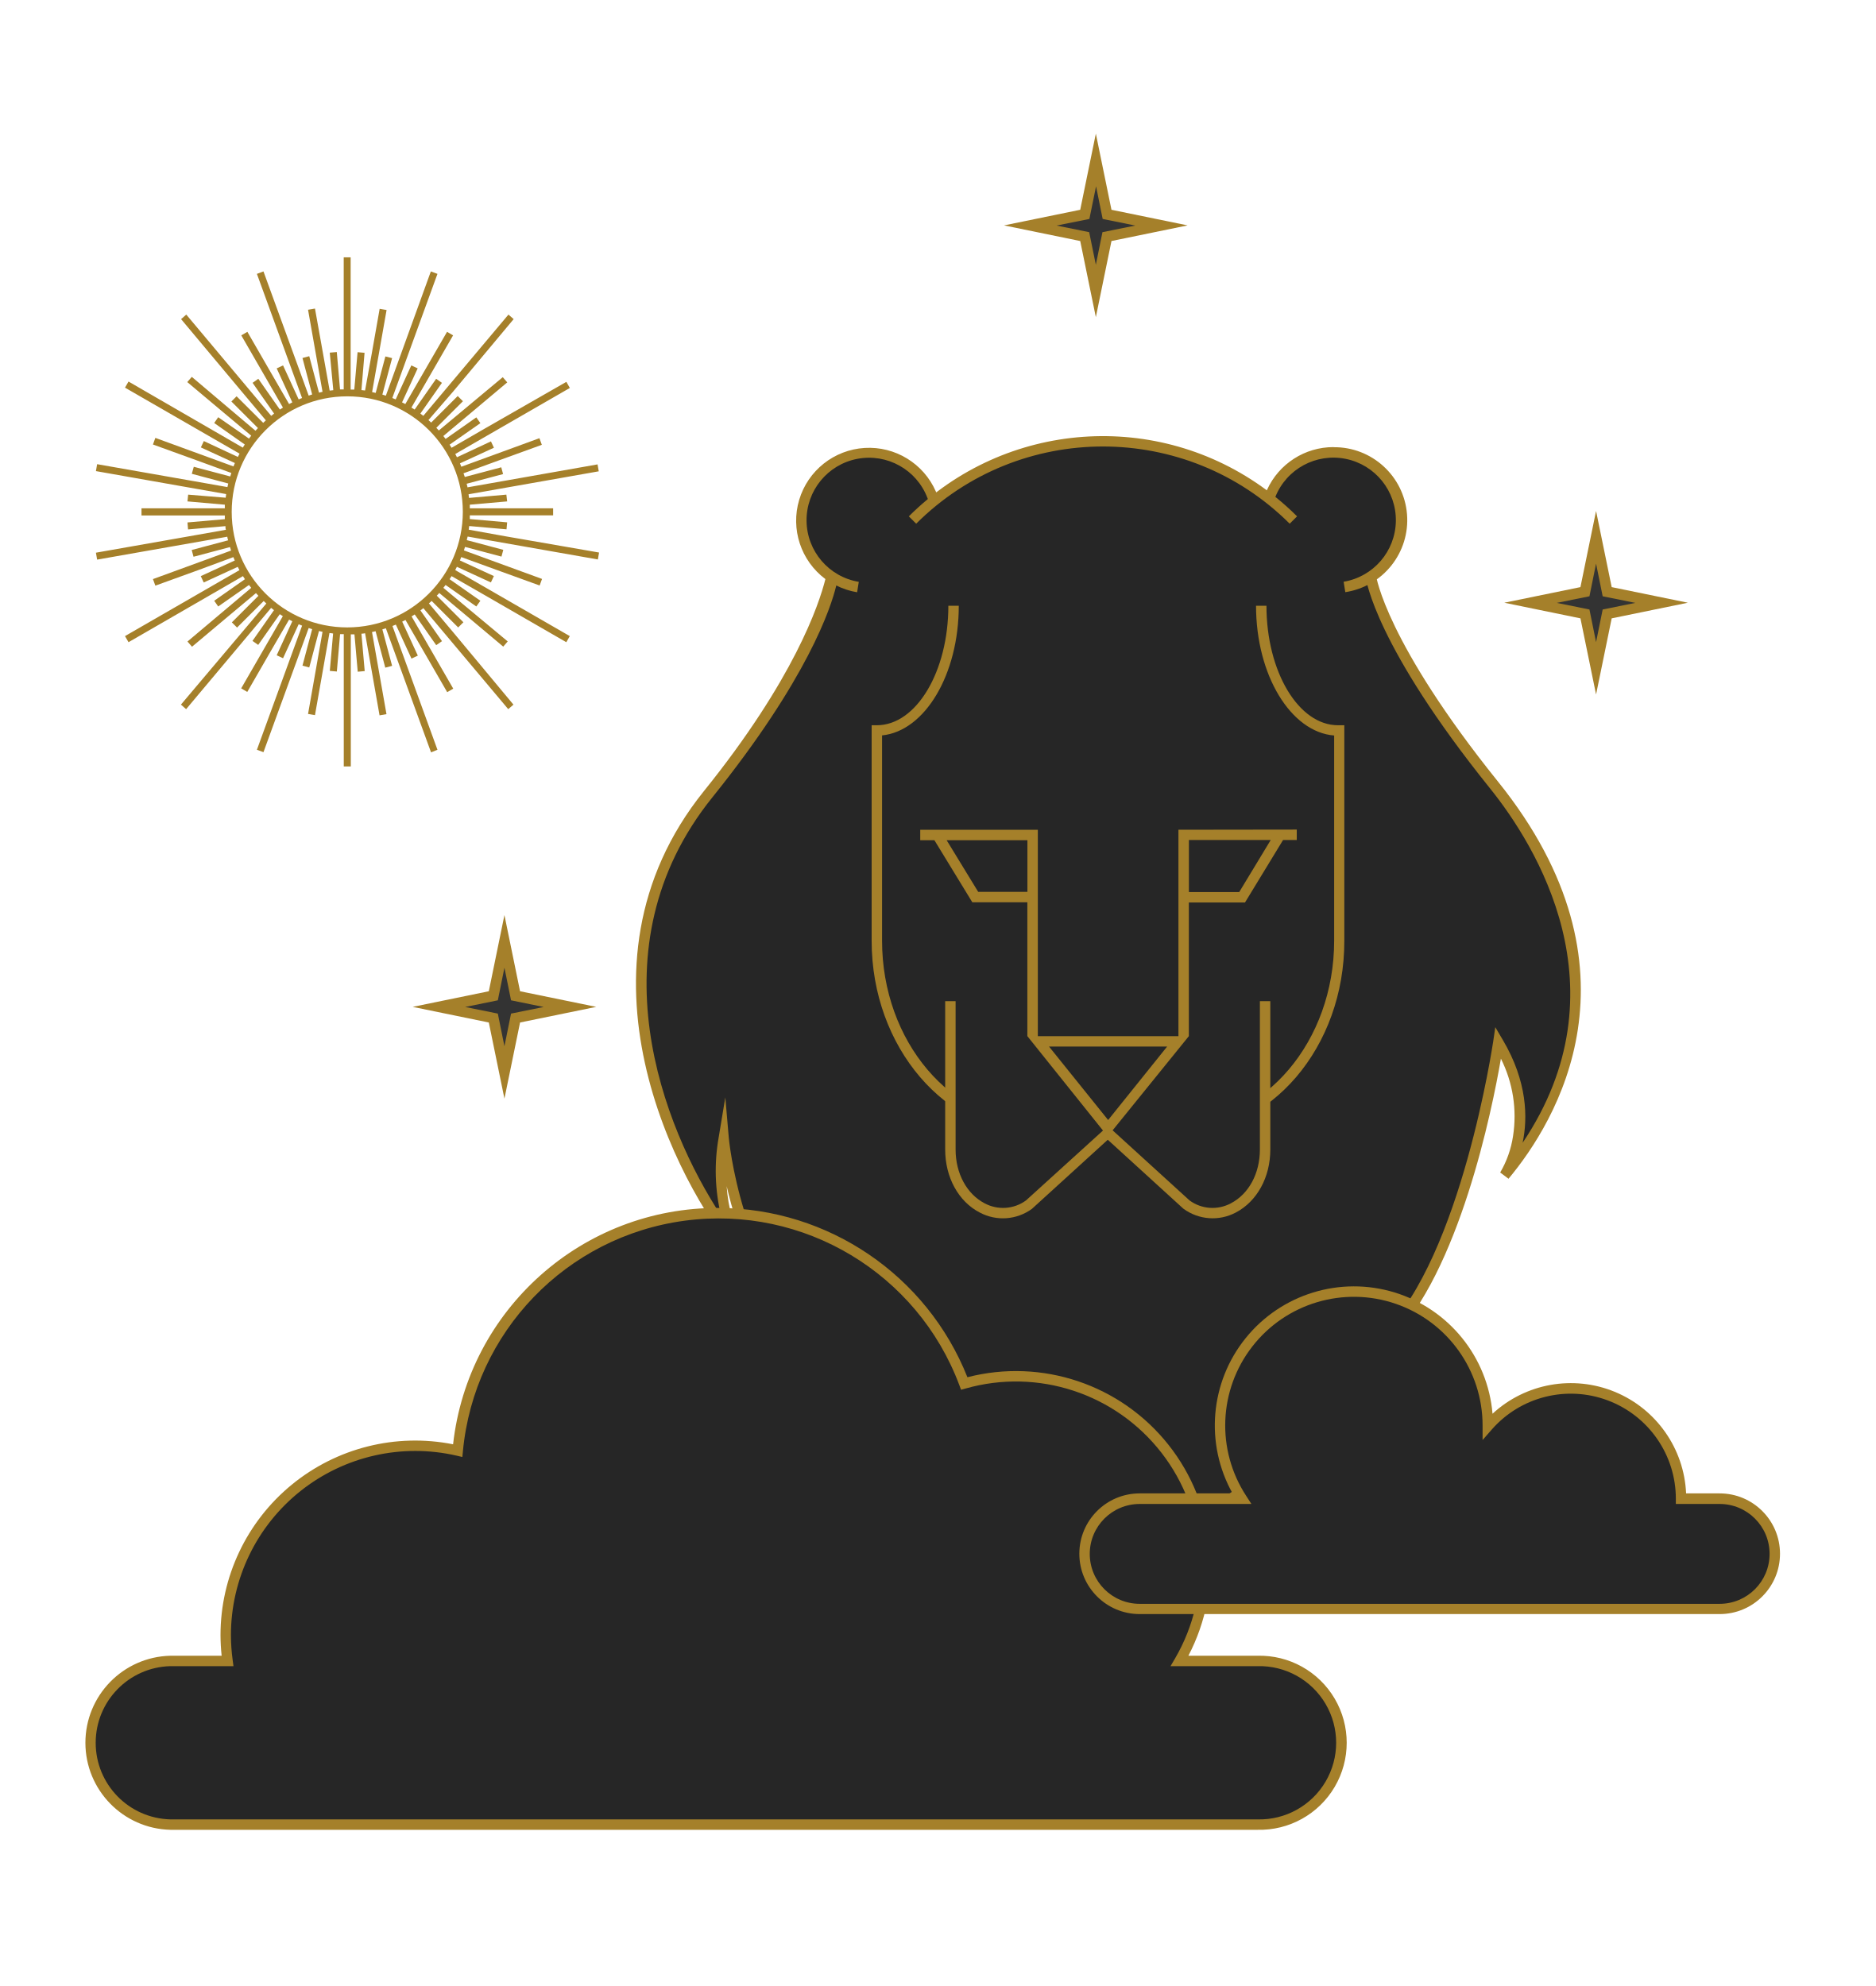
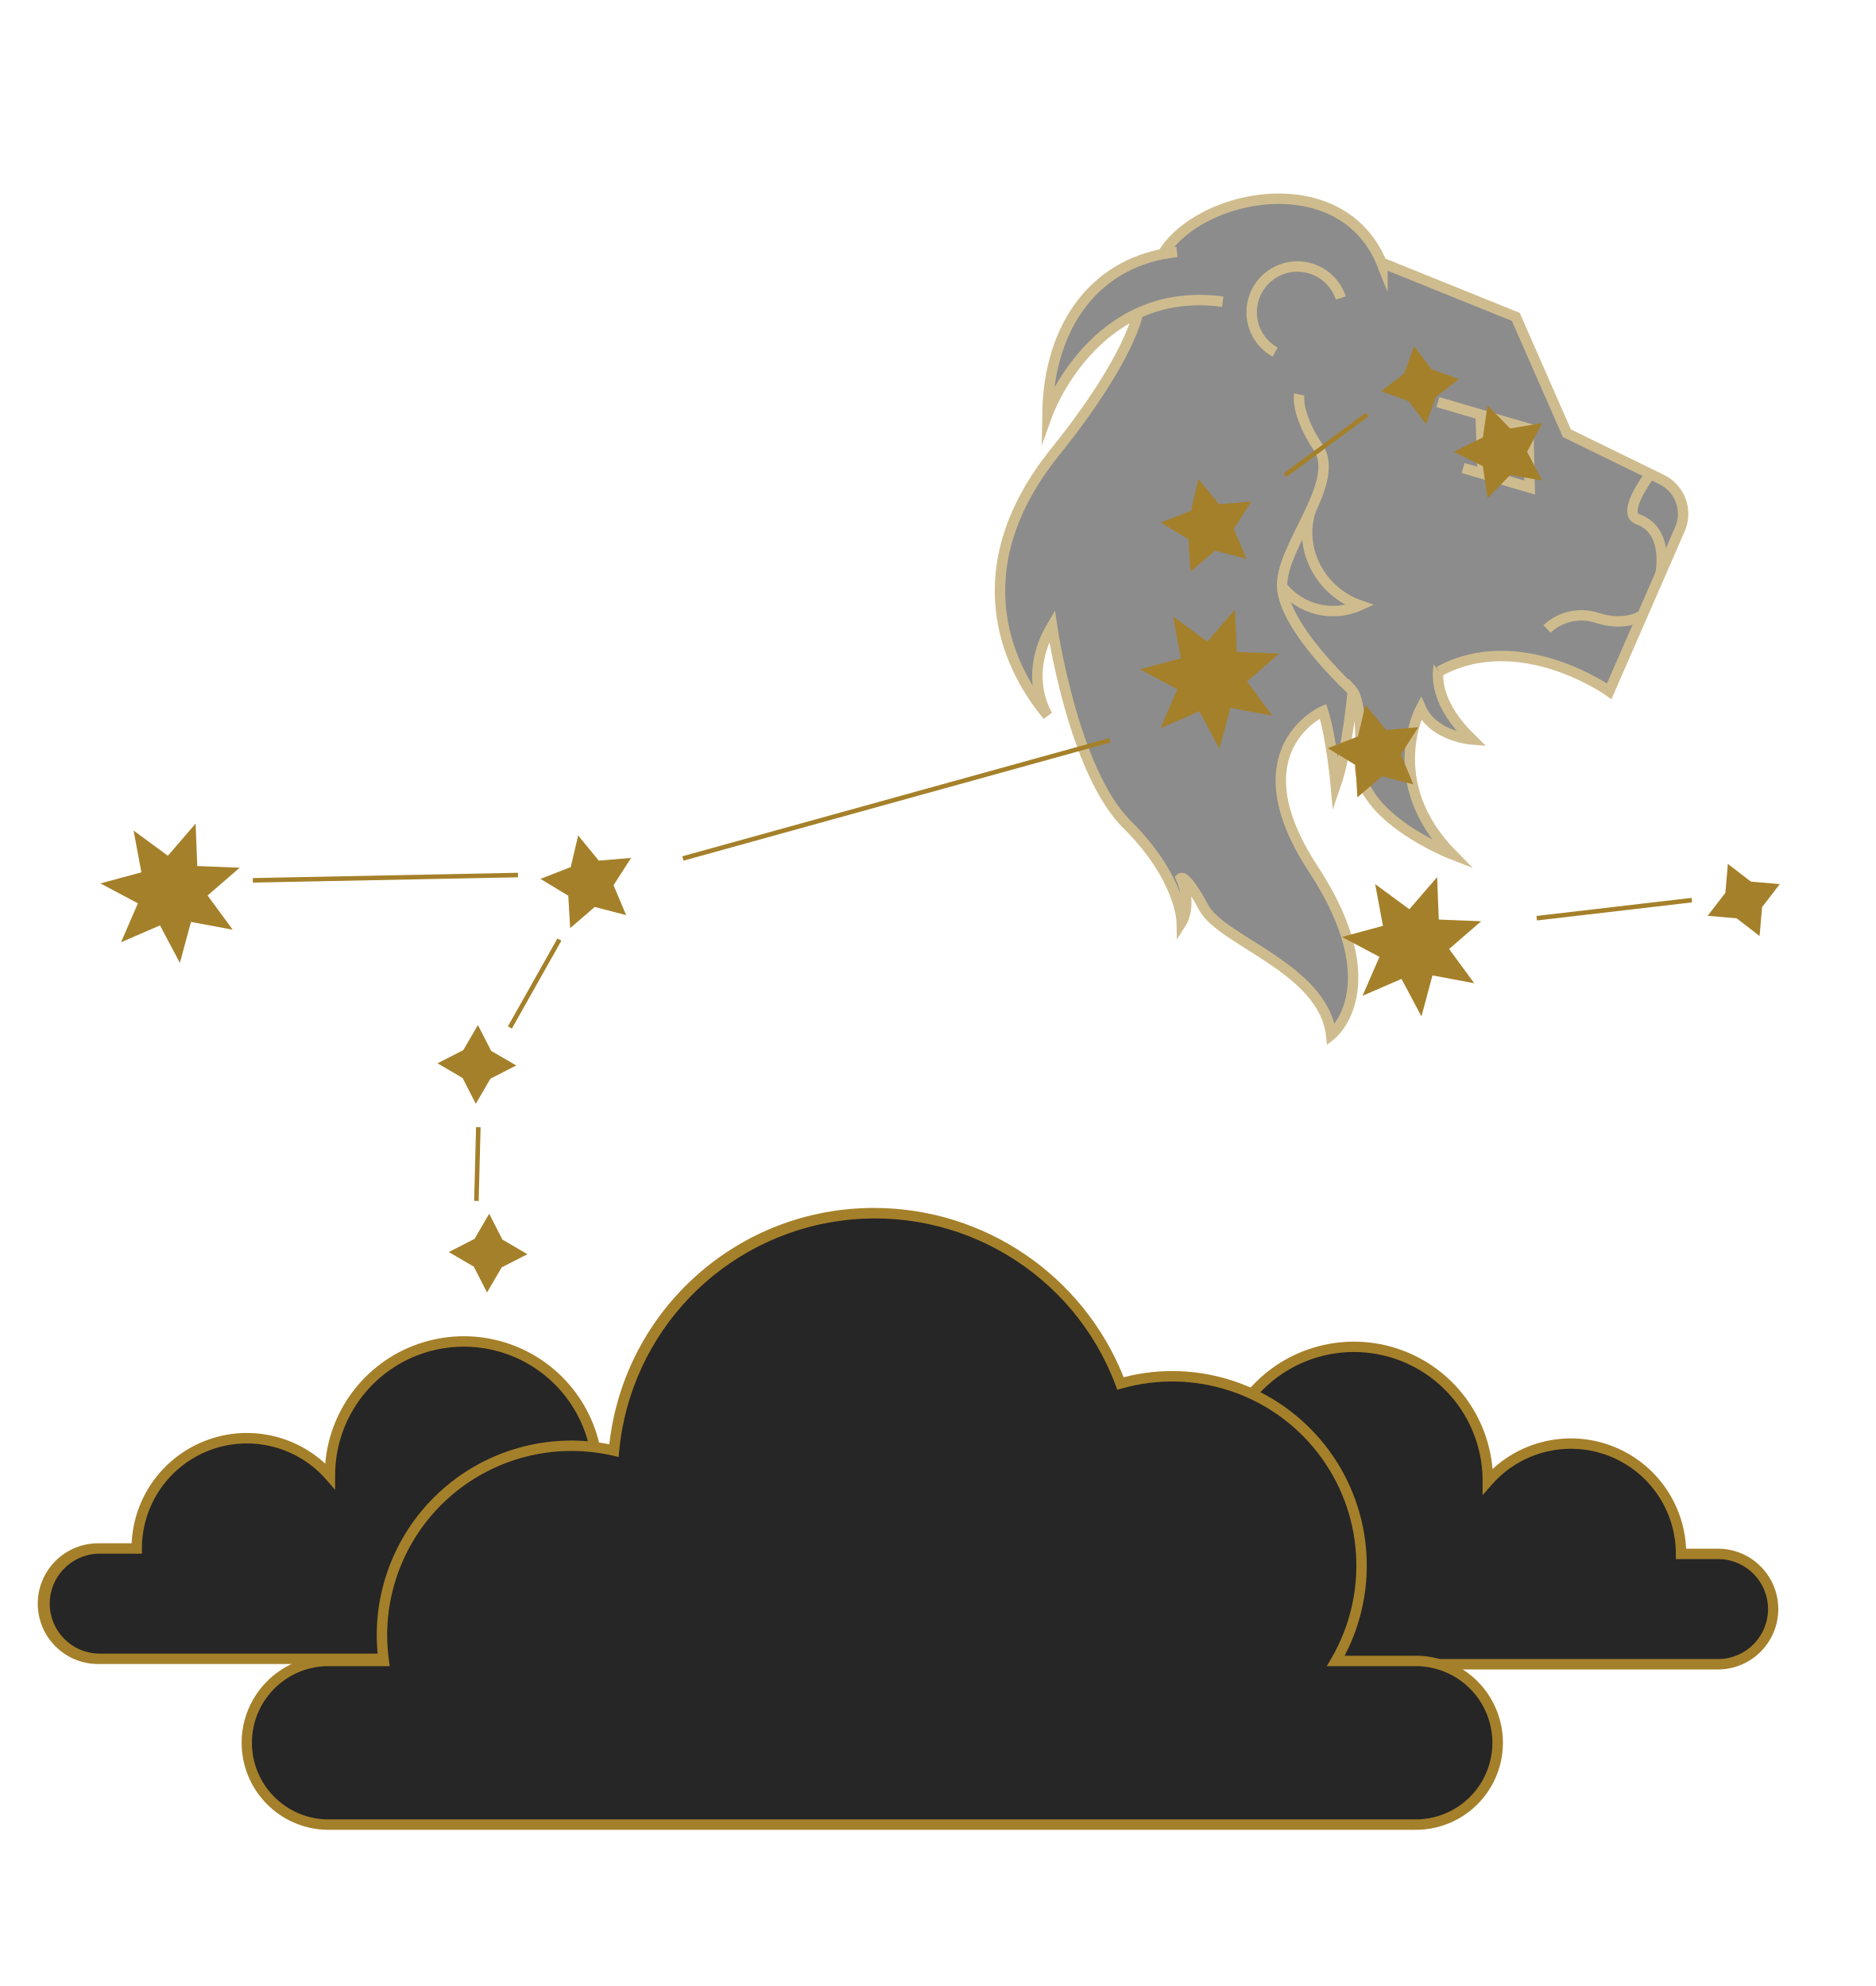
<svg xmlns="http://www.w3.org/2000/svg" viewBox="0 0 360.18 381.43">
  <g data-name="Comp 1">
-     <path d="M209.7 311.21a19.53 19.53 0 0 0-1.45 5.42z" fill="#333" />
-     <path d="M209.7 311.21c6.37-15.08 30.27-22.21 34.8-30.82 5.05-9.58 6.5-8.39 6.5-8.39-3.23 7.74-.2 12.53-.2 12.53s.2-12.53 15.59-27.8 21.37-56.47 21.37-56.47c8.58 14.53 1.21 25.52 1.21 25.52 12.72-15.27 23.8-42.86-2-75-22-27.39-22-35.61-22-35.61l-1.88-4.17-3 1.23a13 13 0 1 0-16.42-16.44 51.68 51.68 0 0 0-64.43.44A13 13 0 1 0 159.9 111c-1.29 5-6.29 19.65-24 41.62-25.84 32.12-6.66 72.22 6.05 87.48 0 0-5.27-8.47-3-21.48 0 0 2.13 24.67 17.52 39.93s15.6 27.8 15.6 27.8 3-4.79-.2-12.53c0 0 1.41-1.17 6.45 8.41s12.72 31.91 32.1 37.38a10.45 10.45 0 0 1-2.17-3c-1.44-2.78-2.69-7.56-.46-14.58l-1.7 1.52" fill="#262626" />
-     <path d="M209.24 316.74l-2-.23c1.4-12.26 13.67-20 23.52-26.23 5.94-3.75 11.06-7 12.84-10.35 4.47-8.49 6.25-8.85 6.84-9a1.36 1.36 0 0 1 1.14.24l.57.48-.29.68a16.37 16.37 0 0 0-1.37 7.66c1.32-5.07 5-13.95 15.14-24 15-14.85 21-55.5 21.08-55.9l.41-2.81 1.44 2.44c4.74 8 4.81 15 3.81 19.76 19.83-29.49 2.54-57.13-6.28-68.09-21.95-27.29-23.78-40-23.85-40.54l2-.26c0 .13 1.92 12.82 23.42 39.55 29.06 36.13 11.1 65.36 2 76.25l-1.6-1.2a19.46 19.46 0 0 0 2.47-7 24.68 24.68 0 0 0-2.33-14.86c-1.69 9.8-8 41-21.18 54.1-14.93 14.81-15.3 27-15.3 27.1v3.35l-1.8-2.88c-.12-.18-2.43-4-1-10.13a49.41 49.41 0 0 0-3.56 5.95c-2 3.84-7.36 7.21-13.54 11.11-9.96 6.35-21.28 13.5-22.58 24.81z" fill="#a5802a" />
-     <path d="M211.07 318.83c-.25-.21-5.89-5.25-2.32-16.48l-1.91-.61c-2.47 7.77-.87 13 .77 15.84-14-5.63-21.13-20.65-25.94-30.81-.88-1.84-1.7-3.59-2.46-5-4.47-8.49-6.25-8.85-6.84-9a1.3 1.3 0 0 0-1.14.24l-.57.47.28.68a16.31 16.31 0 0 1 1.38 7.66c-1.32-5.07-5-13.95-15.14-24-15-14.82-17.22-39.06-17.24-39.31l-.67-7.74-1.27 7.66a36.81 36.81 0 0 0 .44 15c-11-16.75-24.91-51.38-1.68-80.26 18.35-22.81 22.8-36.47 23.82-40.72a14.14 14.14 0 0 0 4 1.3l.32-2a12 12 0 1 1 13.18-16.12 6.82 6.82 0 0 1 .51 2.18l1.9-1.81c-.16-1.4-.26-.36-.79-1.6a14 14 0 1 0-21.21 16.82c-1.23 4.89-6 19.21-23.33 40.72-27.35 34-4.9 75.59 6.06 88.75l1.62-1.17a29.13 29.13 0 0 1-3.31-11.71c2 8.69 6.54 21.78 16.24 31.4 14.87 14.75 15.3 27 15.3 27.1l.05 3.35 1.79-2.83c.12-.18 2.43-3.95 1-10.13a49.41 49.41 0 0 1 3.56 5.95c.74 1.4 1.52 3 2.42 4.95 5.31 11.21 13.34 28.14 30.29 32.92l4.32 1.22z" fill="#a5802a" />
-     <path d="M242.23 116.34c0 13.23 6.59 23.95 14.73 23.95h.22v40.38c0 19.9-13.74 36-30.68 36h-27.45c-17 0-30.68-16.14-30.68-36v-40.38c8.14 0 14.73-10.72 14.73-23.95" fill="#262626" />
-     <path d="M226.5 217.71h-27.45c-17.47 0-31.68-16.62-31.68-37v-41.42h1c7.57 0 13.73-10.3 13.73-22.95h2c0 13.22-6.52 24.08-14.73 24.9v39.43c0 19.32 13.31 35 29.68 35h27.45c16.36 0 29.68-15.72 29.68-35v-39.41c-8.32-.65-15-11.58-15-24.92h2c0 12.65 6.16 22.95 13.73 22.95h1.22v41.38c.05 20.42-14.13 37.04-31.63 37.04z" fill="#a5802a" />
-     <path d="M182.51 192.28v28.5c0 9.39 8.41 15.26 15.13 10.57l15.13-13.8 15.13 13.8c6.73 4.65 15.1-1.18 15.1-10.57v-28.5" fill="#262626" />
-     <path fill="#262626" d="M212.77 216.71l13.42-16.75h-26.84l13.42 16.75z" />
-     <path d="M226.28 159.36V199h-27v-39.63H176.7v2h2.72l7.28 11.92h10.57V199l14.52 18.13L197 230.56a7.48 7.48 0 0 1-7.93.55c-3.44-1.79-5.58-5.75-5.58-10.33v-28.5h-2v28.5c0 5.33 2.55 10 6.66 12.11a9.45 9.45 0 0 0 10-.72l14.56-13.27 14.46 13.19.1.08a9.48 9.48 0 0 0 10 .72c4.1-2.14 6.65-6.78 6.65-12.11v-28.5h-2v28.5c0 4.58-2.13 8.54-5.58 10.33a7.46 7.46 0 0 1-7.92-.55l-14.78-13.47L228.28 199v-25.67h10.78l7.31-12H249v-2zm-29 11.93h-9.45l-6.06-9.92h15.51zm15.5 43.82L201.43 201h22.68zm25.17-43.78h-9.66v-10H244zM256.05 85.87a14 14 0 0 0-12.75 8.19l-.05.11a52.78 52.78 0 0 0-68.74 5l1.41 1.41a50.78 50.78 0 0 1 71.72 0l1.42-1.41a52.13 52.13 0 0 0-4.17-3.74 12 12 0 1 1 13.11 16.3l.32 2a14 14 0 0 0-2.26-27.84z" fill="#a5802a" />
-     <path fill="#333" d="M210.42 30.75l2.12 10.45 10.45 2.12-10.45 2.12-2.12 10.45-2.12-10.45-10.45-2.12 10.45-2.12 2.12-10.45z" />
-     <path d="M210.42 60.91l-3-14.62-14.63-3 14.63-3 3-14.62 3 14.62 14.62 3-14.62 3zm-7.54-17.59l6.26 1.27 1.28 6.27 1.27-6.27 6.31-1.27-6.27-1.27-1.27-6.27-1.28 6.27z" fill="#a5802a" />
-     <path d="M241.46 319h-15a36.37 36.37 0 0 0-41.35-53.29A50.33 50.33 0 0 0 87.9 278.6a36.76 36.76 0 0 0-8.18-.93 36.3 36.3 0 0 0-36 41.33h-11a15.72 15.72 0 0 0 0 31.43h208.74a15.72 15.72 0 1 0 0-31.43z" fill="#262626" />
-     <path d="M241.46 351.43H32.71a16.72 16.72 0 0 1 0-33.43h9.85a38.1 38.1 0 0 1-.22-3.95A37.38 37.38 0 0 1 87 277.39 51.06 51.06 0 0 1 138 232a51.57 51.57 0 0 1 47.76 32.51A37.36 37.36 0 0 1 228.19 318h13.27a16.72 16.72 0 1 1 0 33.43zM32.71 320a14.72 14.72 0 0 0 0 29.43h208.75a14.72 14.72 0 1 0 0-29.43h-16.7l.88-1.5a35.37 35.37 0 0 0-40.21-51.83l-.89.25-.32-.86a49.34 49.34 0 0 0-95.33 12.63l-.11 1.14-1.11-.26a35.4 35.4 0 0 0-43.33 34.48 36.43 36.43 0 0 0 .34 4.82l.15 1.13z" fill="#a5802a" />
-     <path d="M330.2 287.85h-7.41a21.17 21.17 0 0 0-37.11-13.94v-.11a25.71 25.71 0 1 0-47.23 14.05h-19.61a10.59 10.59 0 0 0 0 21.18H330.2a10.59 10.59 0 1 0 0-21.18z" fill="#262626" />
-     <path d="M330.2 310H218.84a11.59 11.59 0 0 1 0-23.18h17.83a26.71 26.71 0 1 1 49.92-15.3 22.16 22.16 0 0 1 37.17 15.3h6.44a11.59 11.59 0 1 1 0 23.18zm-111.36-21.15a9.59 9.59 0 0 0 0 19.18H330.2a9.59 9.59 0 1 0 0-19.18h-8.41v-1a20.17 20.17 0 0 0-35.36-13.28l-1.75 2v-2.77a24.71 24.71 0 1 0-45.39 13.5l1 1.55z" fill="#a5802a" />
-     <path fill="#333" d="M306.47 103.22l2.12 10.45 10.45 2.12-10.45 2.12-2.12 10.45-2.12-10.45-10.45-2.12 10.45-2.12 2.12-10.45z" />
-     <path d="M306.47 133.38l-3-14.62-14.62-3 14.62-3 3-14.62 3 14.62 14.62 3-14.62 3zm-7.54-17.59l6.27 1.27 1.27 6.27 1.27-6.27 6.27-1.27-6.27-1.27-1.27-6.27-1.27 6.27z" fill="#a5802a" />
-     <path fill="#333" d="M96.86 180.83l2.12 10.45 10.45 2.12-10.45 2.12-2.12 10.45-2.12-10.45-10.44-2.12 10.44-2.12 2.12-10.45z" />
-     <path d="M96.86 211l-3-14.62-14.62-3 14.62-3 3-14.63 3 14.63 14.63 3-14.63 3zm-7.54-17.6l6.27 1.27 1.27 6.27 1.27-6.27 6.27-1.27-6.27-1.28-1.27-6.26-1.27 6.26zM97.06 103L90 101.73l.09-.7 7.17.63.12-1.34-7.17-.63v-.71h16v-1.35h-16v-.7l7.17-.63-.15-1.3-7.17.63-.09-.7 25-4.41-.23-1.33-17.9 3.16-7.08 1.25c0-.23-.11-.46-.16-.69l7-1.86-.35-1.3-7 1.86-.25-.71 6.77-2.47 8.27-3-.46-1.27-15 5.48c-.08-.22-.17-.44-.26-.65l6.52-3-.57-1.22-6.53 3.05c-.1-.21-.21-.42-.32-.63l22-12.68-.67-1.17L93 82.36 86.71 86c-.12-.2-.25-.4-.38-.6l5.91-4.13-.78-1.11-5.9 4.14-.43-.56 5.52-4.63 6.75-5.67-.86-1-12.28 10.24-.48-.52 5.11-5.1-1-1-5.1 5.1-.52-.48L87 75.21l11.63-13.92-1-.87-16.35 19.45-.56-.44 4.14-5.9-1.11-.78-4.13 5.91-.62-.38 8-13.87-1.16-.68-4.41 7.63-3.6 6.24-.63-.32 3-6.53-1.22-.57-3 6.53c-.21-.1-.43-.19-.65-.27l2.46-6.77L84 52.6l-1.27-.47L74.09 76l-.67-.22 1.87-7-1.29-.32-1.86 7-.69-.16 2.78-15.76-1.33-.23-1.53 8.67L70.1 75l-.7-.08.6-7.16-1.34-.12-.63 7.18h-.7v-25.4H66v25.37h-.71l-.62-7.18-1.35.12.68 7.21-.7.08-2.82-15.76-1.33.23 1.53 8.68 1.25 7.08-.68.16-1.87-7-1.3.35 1.86 7-.67.22-2.46-6.77-6.22-17.08-1.26.47L58 76.44l-.65.27-3-6.53-1.22.57 3 6.53-.62.32-3.61-6.24-4.4-7.63-1.17.68 8 13.87-.59.38-4.14-5.91-1.1.78 4.13 5.9c-.19.14-.37.29-.55.44L35.77 60.42l-1 .87 11.65 13.92 4.63 5.52-.51.48-5.11-5.1-1 1 5.1 5.1c-.16.17-.32.34-.47.52L36.83 72.38l-.87 1 6.75 5.67 5.53 4.63-.43.56-5.91-4.11-.77 1.11L47 85.37c-.12.2-.25.4-.38.6l-6.24-3.61-15.7-9.08-.68 1.17 22 12.68c-.12.21-.22.42-.33.63l-6.53-3.05-.57 1.22 6.53 3-.27.65-15-5.48-.46 1.27 8.28 3 6.77 2.47c-.07.22-.15.44-.21.67l-7-1.86-.38 1.35 7 1.86c-.06.23-.11.46-.16.69l-7.09-1.25-17.93-3.15-.23 1.33 25 4.41c0 .23-.06.46-.09.7l-7.2-.59-.13 1.3 7.17.63v.7h-16V99h16v.71l-7.17.63.11 1.34 7.18-.63c0 .23 0 .47.09.7L36.31 103l-17.89 3.15.23 1.33 25-4.4c0 .23.1.46.16.69l-7 1.86.35 1.3 7-1.86c.06.22.14.45.21.67l-15 5.48.46 1.26 8.28-3 6.7-2.48.27.65-6.53 3 .57 1.22 6.53-3c.11.21.21.42.33.63L24 122.17l.68 1.17 15.73-9.08 6.24-3.61.38.59-5.9 4.14.77 1.1 5.91-4.13c.14.19.28.37.43.55L36 123.21l.87 1 6.75-5.67 5.53-4.63.47.52-5.1 5.1 1 1 5.11-5.1.51.48-16.4 19.42 1 .87 11.68-13.92 4.64-5.53.55.44-4.13 5.9 1.1.77 4.14-5.9.59.38-8 13.87 1.17.68 4.4-7.64 3.63-6.25.62.32-3 6.53 1.22.57 3-6.53.66.27L49.33 144l1.26.46 6.22-17.07 2.46-6.77.67.22-1.86 7 1.3.35 1.87-7 .68.16-1.25 7.09-1.53 8.68 1.33.23 2.78-15.77c.23 0 .47.06.7.09l-.63 7.18 1.35.12.62-7.18h.71v25.41h1.35v-25.37h.7l.63 7.18 1.34-.12-.63-7.18c.24 0 .47-.05.7-.09l1.25 7.09 1.53 8.68 1.33-.23-2.78-15.77.69-.16 1.86 7 1.31-.35-1.87-7 .67-.22 8.68 23.84L84 144l-6.18-17-2.46-6.77.65-.27 3 6.53 1.22-.57-3-6.53.63-.32 3.6 6.23 4.41 7.64 1.16-.68-8-13.87.6-.38 4.13 5.9 1.11-.77-4.14-5.9.56-.44 16.3 19.4 1-.87L87 121.41l-4.64-5.52.52-.48 5.1 5.1 1-1-5.11-5.1.48-.52 5.53 4.63 6.75 5.67.86-1-12.36-10.29c.14-.18.29-.36.43-.55l5.9 4.13.78-1.1-5.91-4.14c.13-.19.26-.39.38-.59l6.29 3.61 15.74 9.08.67-1.17-22-12.68c.11-.21.22-.42.32-.63l6.53 3 .57-1.22-6.52-3c.09-.22.18-.44.26-.65l6.77 2.46 8.28 3 .46-1.26-15-5.48.21-.67 7 1.86.35-1.3-7-1.86c0-.23.11-.46.16-.69l25 4.4.23-1.33L97.06 103zm-30.38 17.5a22.19 22.19 0 1 1 22.19-22.19 22.21 22.21 0 0 1-22.19 22.19z" fill="#a5802a" />
+     <path d="M330.2 298.44h-7.41a21.16 21.16 0 0 0-37.11-13.93v-.11a25.71 25.71 0 1 0-47.23 14h-19.61a10.6 10.6 0 0 0 0 21.19H330.2a10.6 10.6 0 0 0 0-21.19z" fill="#262626" />
+     <path d="M330.2 320.63H218.84a11.6 11.6 0 0 1 0-23.19h17.83a26.71 26.71 0 1 1 49.92-15.29 22.15 22.15 0 0 1 37.17 15.29h6.44a11.6 11.6 0 0 1 0 23.19zm-111.36-21.19a9.6 9.6 0 0 0 0 19.19H330.2a9.6 9.6 0 0 0 0-19.19h-8.41v-1a20.16 20.16 0 0 0-35.36-13.27l-1.75 2v-2.77a24.71 24.71 0 1 0-45.39 13.5l1 1.54z" fill="#a5802a" />
+     <path d="M18.84 297.44h7.42a21.16 21.16 0 0 1 37.1-13.93v-.11a25.71 25.71 0 1 1 47.23 14h19.61a10.6 10.6 0 0 1 0 21.19H18.84a10.6 10.6 0 0 1 0-21.19z" fill="#262626" />
+     <path d="M7.25 308a11.61 11.61 0 0 1 11.59-11.6h6.44a22.15 22.15 0 0 1 37.17-15.29 26.71 26.71 0 1 1 49.92 15.29h17.83a11.6 11.6 0 0 1 0 23.19H18.84A11.6 11.6 0 0 1 7.25 308zm101.5-9.6l1-1.54a24.71 24.71 0 1 0-45.4-13.5v2.77l-1.75-2a20.16 20.16 0 0 0-35.35 13.27v1h-8.41a9.6 9.6 0 0 0 0 19.19H130.2a9.6 9.6 0 0 0 0-19.19z" fill="#a5802a" />
+     <g opacity=".53" stroke="#a5802a" stroke-miterlimit="10" stroke-width="2">
+       <path d="M281 120.24s-12 8.45 1.63 21.79c0 0-7.35-.54-9.8-6 0 0-7.63 14.16 6 28.06 0 0-18.25-7.09-17.71-17.71.59-11.44-1.36-13.62-1.36-13.62s-1.09 11.71-3.27 18c0 0-.81-9-2.45-14.17 0 0-16.89 7.36-1.91 30.24s3.47 31.94 3.47 31.94c-1.46-12.76-21-18-24.46-24.45s-4.36-5.68-4.36-5.68c2.18 5.23.14 8.45.14 8.45s-.14-8.45-10.52-18.75-14.4-38.12-14.4-38.12c-5.79 9.81-.82 17.22-.82 17.22-8.58-10.3-16-28.92 1.38-50.59 14.86-18.48 16-27 16-27s1-5.87 6.13-7" fill="#262626" />
+       <path d="M221.87 57.23c-4.36-16.71 34.32-29.78 43.58-6.36v-.36l25.61 10.35 9.8 22.34 18.21 8.9a7.34 7.34 0 0 1 3.51 9.52L309 132.77s-17.16-12.26-32.68-3.81" fill="#262626" />
+       <path d="M234.78 57.94c-24.71-3.36-33.66 21.63-33.66 21.63.24-17.28 9.43-29.57 24.88-31.19M257.46 57.23a8.78 8.78 0 1 0-12.62 10.4" fill="#262626" />
+       <path d="M251.75 97.82c-2.61 7.49 1.76 15.79 9.34 18.44a12.48 12.48 0 0 1-15-3.73" fill="none" />
+       <path fill="#262626" d="M276.1 77.23l17.37 5.09.25 11.32-12.78-3.75" />
+       <path fill="none" d="M284.33 79.99l.36 11.12" />
+       <path d="M318.84 110.25s1.82-8.35-4.36-10.53c-3.23-1.14 2.18-8.35 2.18-8.35M315.21 118.24s-3.19 2.21-8.72.37a9.67 9.67 0 0 0-9.44 2.18" fill="#262626" />
+       <path d="M259.69 132.63s-14.21-12.93-13.49-20.92 11.26-19.25 6.9-25.79-3.63-10.17-3.63-10.17" fill="none" />
+     </g>
+     <path d="M271.46 319h-15a36.37 36.37 0 0 0-41.35-53.29 50.33 50.33 0 0 0-97.21 12.89 36.76 36.76 0 0 0-8.18-.93 36.3 36.3 0 0 0-36 41.33h-11a15.72 15.72 0 0 0 0 31.43h208.74a15.72 15.72 0 1 0 0-31.43z" fill="#262626" />
+     <path d="M271.46 351.43H62.71a16.72 16.72 0 0 1 0-33.43h9.85a38.1 38.1 0 0 1-.22-3.95A37.38 37.38 0 0 1 117 277.39 51.06 51.06 0 0 1 168 232a51.57 51.57 0 0 1 47.76 32.51A37.36 37.36 0 0 1 258.19 318h13.27a16.72 16.72 0 1 1 0 33.43zM62.71 320a14.72 14.72 0 0 0 0 29.43h208.75a14.72 14.72 0 1 0 0-29.43h-16.7l.88-1.5a35.37 35.37 0 0 0-40.21-51.83l-.89.25-.32-.86a49.34 49.34 0 0 0-95.33 12.63l-.11 1.14-1.11-.26a35.4 35.4 0 0 0-43.33 34.48 36.43 36.43 0 0 0 .34 4.82l.15 1.13zM261.63 191.25l3.25-7.48-7.21-3.82 7.88-2.13-1.5-8.02 6.57 4.83 5.33-6.17.32 8.15 8.15.32-6.17 5.33 4.83 6.58-8.02-1.5-2.12 7.87-3.83-7.2-7.48 3.24zM23.24 180.97l3.24-7.48-7.2-3.82 7.87-2.13-1.5-8.02 6.58 4.83 5.33-6.17.32 8.15 8.15.32-6.17 5.34 4.83 6.57-8.02-1.5-2.13 7.87-3.82-7.2-7.48 3.24zM222.83 139.86l3.24-7.49-7.2-3.82 7.88-2.13-1.5-8.02 6.57 4.83 5.33-6.17.32 8.15 8.15.32-6.17 5.34 4.83 6.57-8.02-1.5-2.13 7.87-3.82-7.2-7.48 3.25zM109.48 178.26l-.36-6.23-5.34-3.23 5.81-2.27 1.43-6.07 3.95 4.83 6.21-.52-3.37 5.25 2.42 5.74-6.03-1.57-4.72 4.07zM228.58 109.81l-.36-6.22-5.33-3.23 5.8-2.27 1.43-6.07 3.95 4.82 6.21-.52-3.36 5.25 2.41 5.75-6.03-1.58-4.72 4.07zM260.64 153.15l-.36-6.22-5.33-3.23 5.81-2.27 1.43-6.07 3.94 4.83 6.22-.53-3.37 5.25 2.42 5.75-6.03-1.58-4.73 4.07zM285.63 95.7l-.9-6.17-5.59-2.76 5.59-2.76.9-6.17 4.35 4.46 6.15-1.05-2.9 5.52 2.9 5.52-6.15-1.06-4.35 4.47zM86.17 240.47l4.96-2.54 2.8-4.82 2.54 4.96 4.81 2.81-4.95 2.53-2.81 4.82-2.54-4.96-4.81-2.8zM84.01 204.22l4.96-2.54 2.8-4.81 2.54 4.96 4.82 2.8-4.96 2.54-2.81 4.82-2.54-4.96-4.81-2.81zM331.78 165.92l4.42 3.4 5.55.48-3.4 4.42-.48 5.55-4.41-3.4-5.56-.48 3.4-4.42.48-5.55zM265.2 75.14l4.42-3.39 1.9-5.25 3.39 4.43 5.24 1.89-4.42 3.39-1.9 5.24-3.39-4.42-5.24-1.89zM295.023 175.918l29.778-3.471.1.864-29.778 3.472zM48.543 168.641l50.91-1.018.017.87-50.91 1.018zM97.529 197.122l9.506-16.878.757.427-9.506 16.878zM91.044 230.64l.369-14.174.87.022-.37 14.175zM131.012 164.46l81.974-22.702.233.839-81.975 22.702zM246.496 90.912l15.772-11.653.517.7-15.772 11.653z" fill="#a5802a" />
  </g>
</svg>
